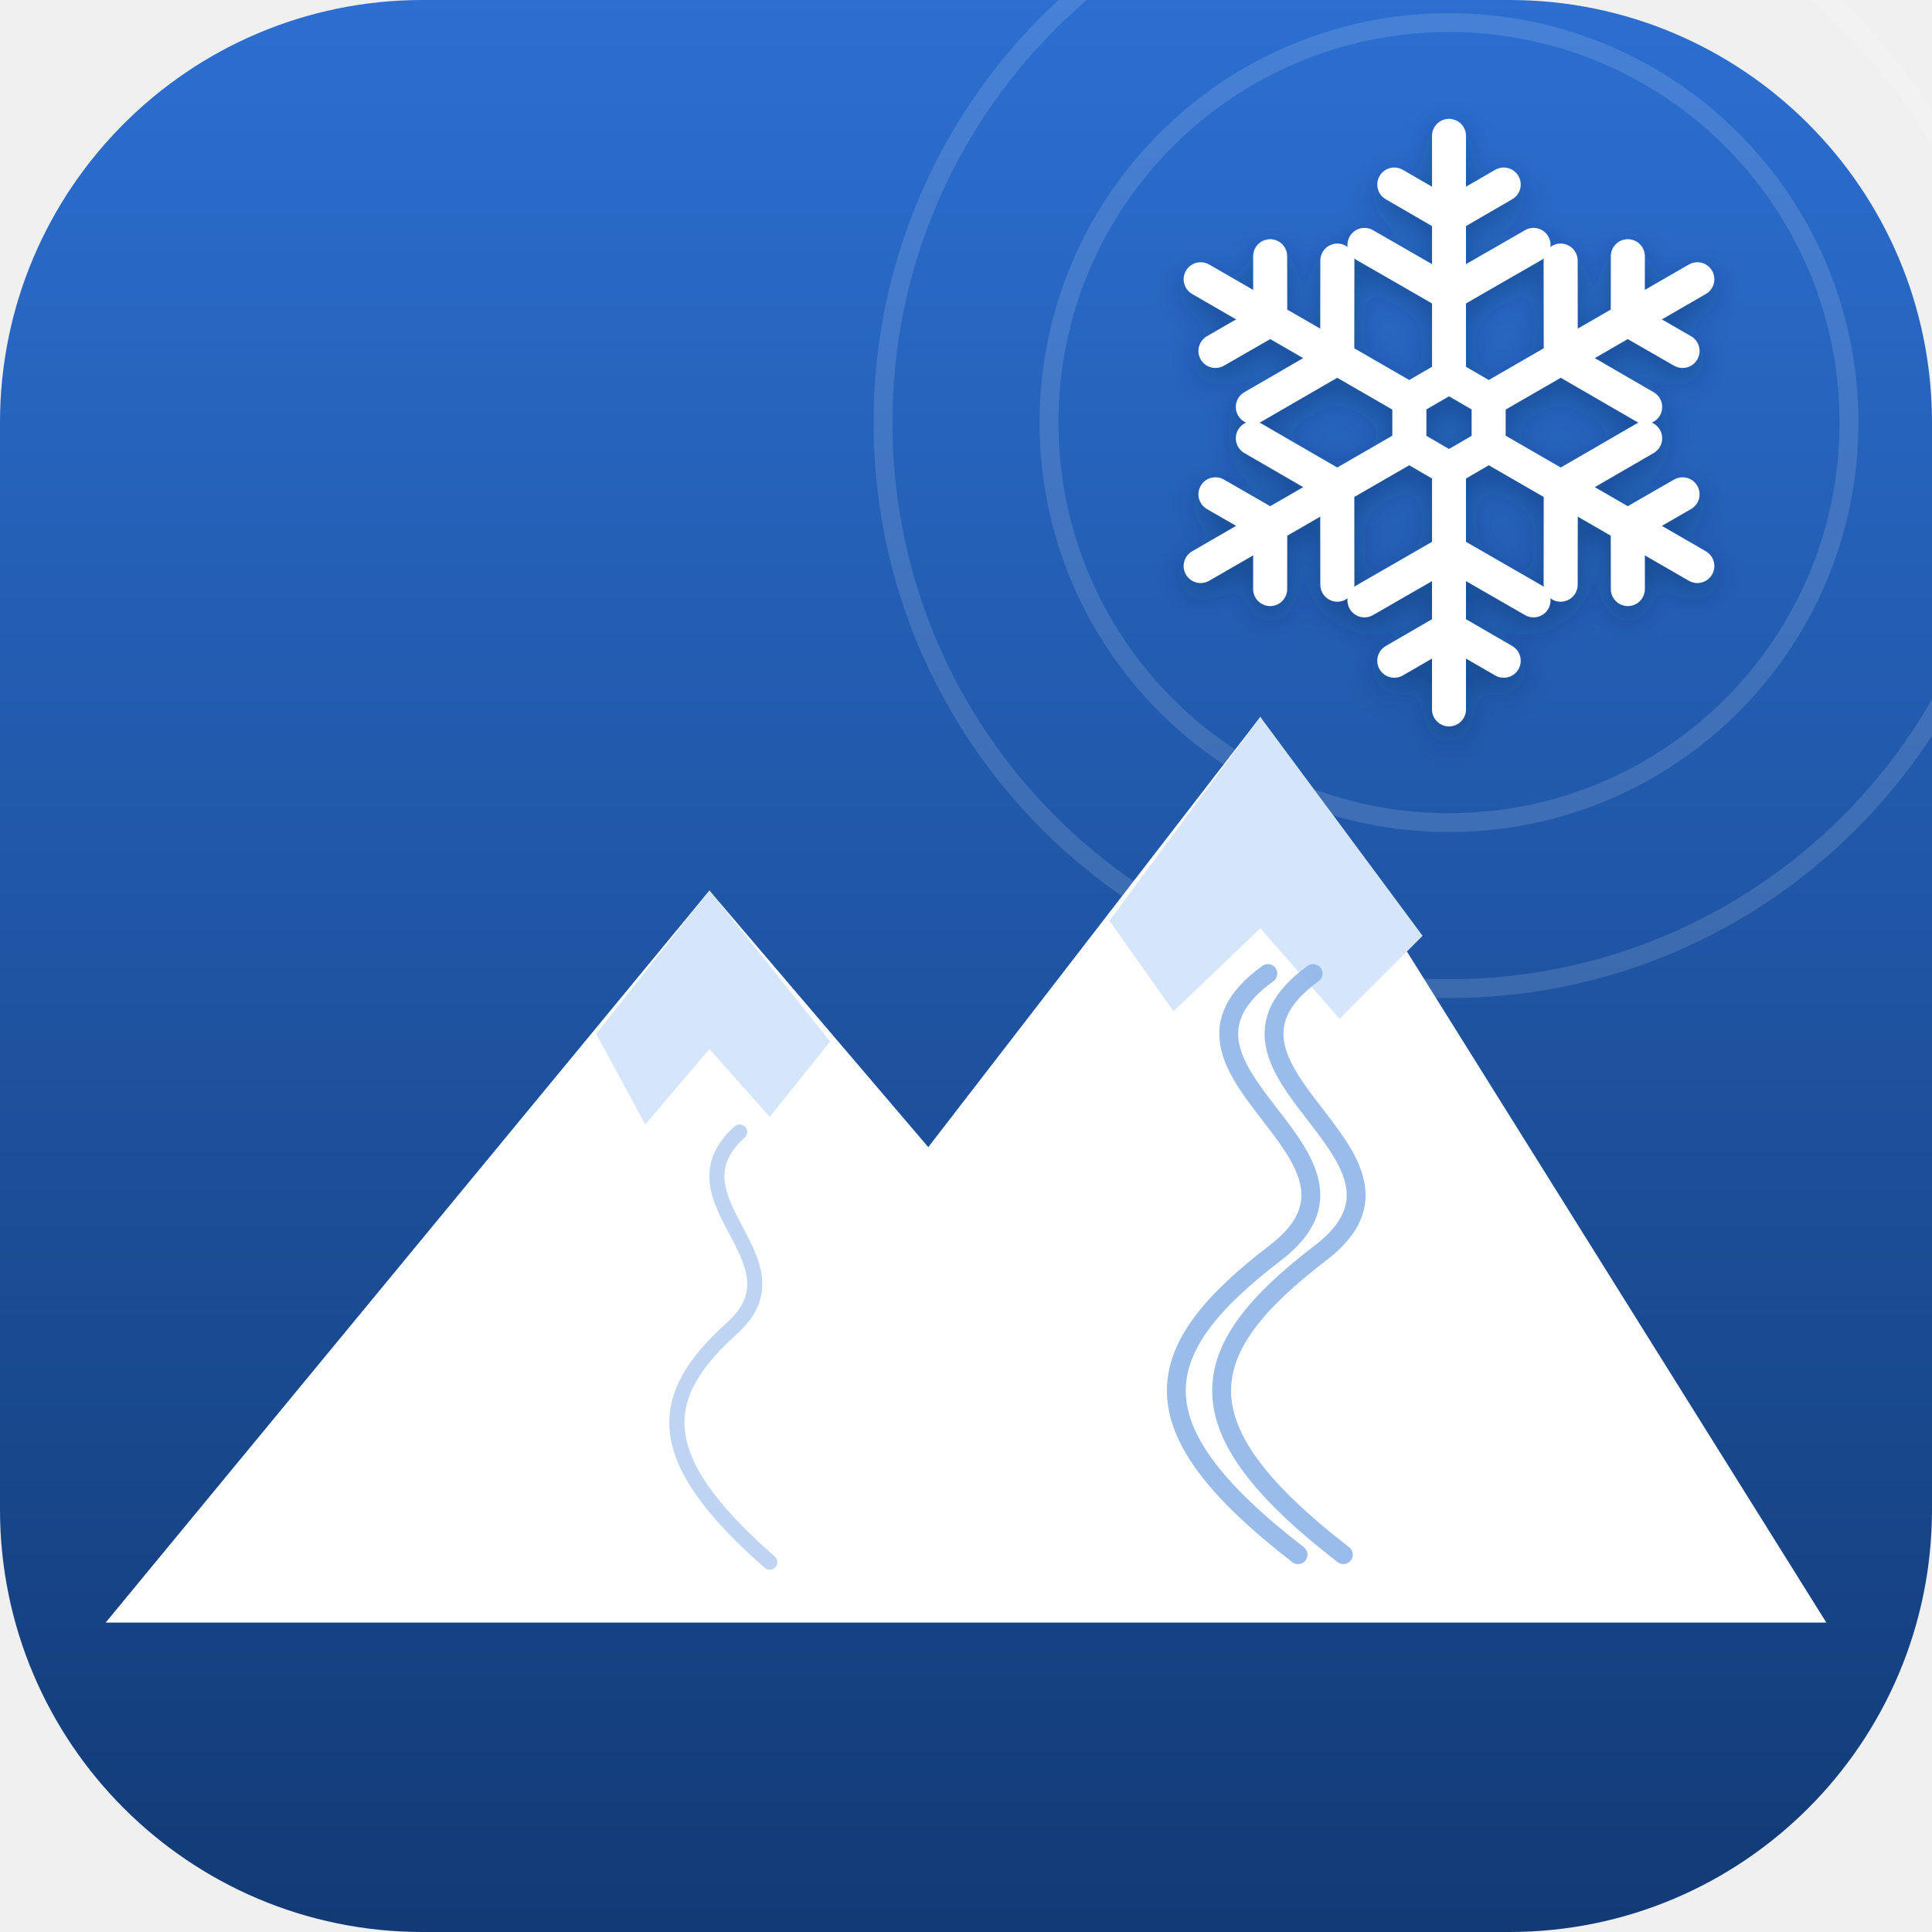
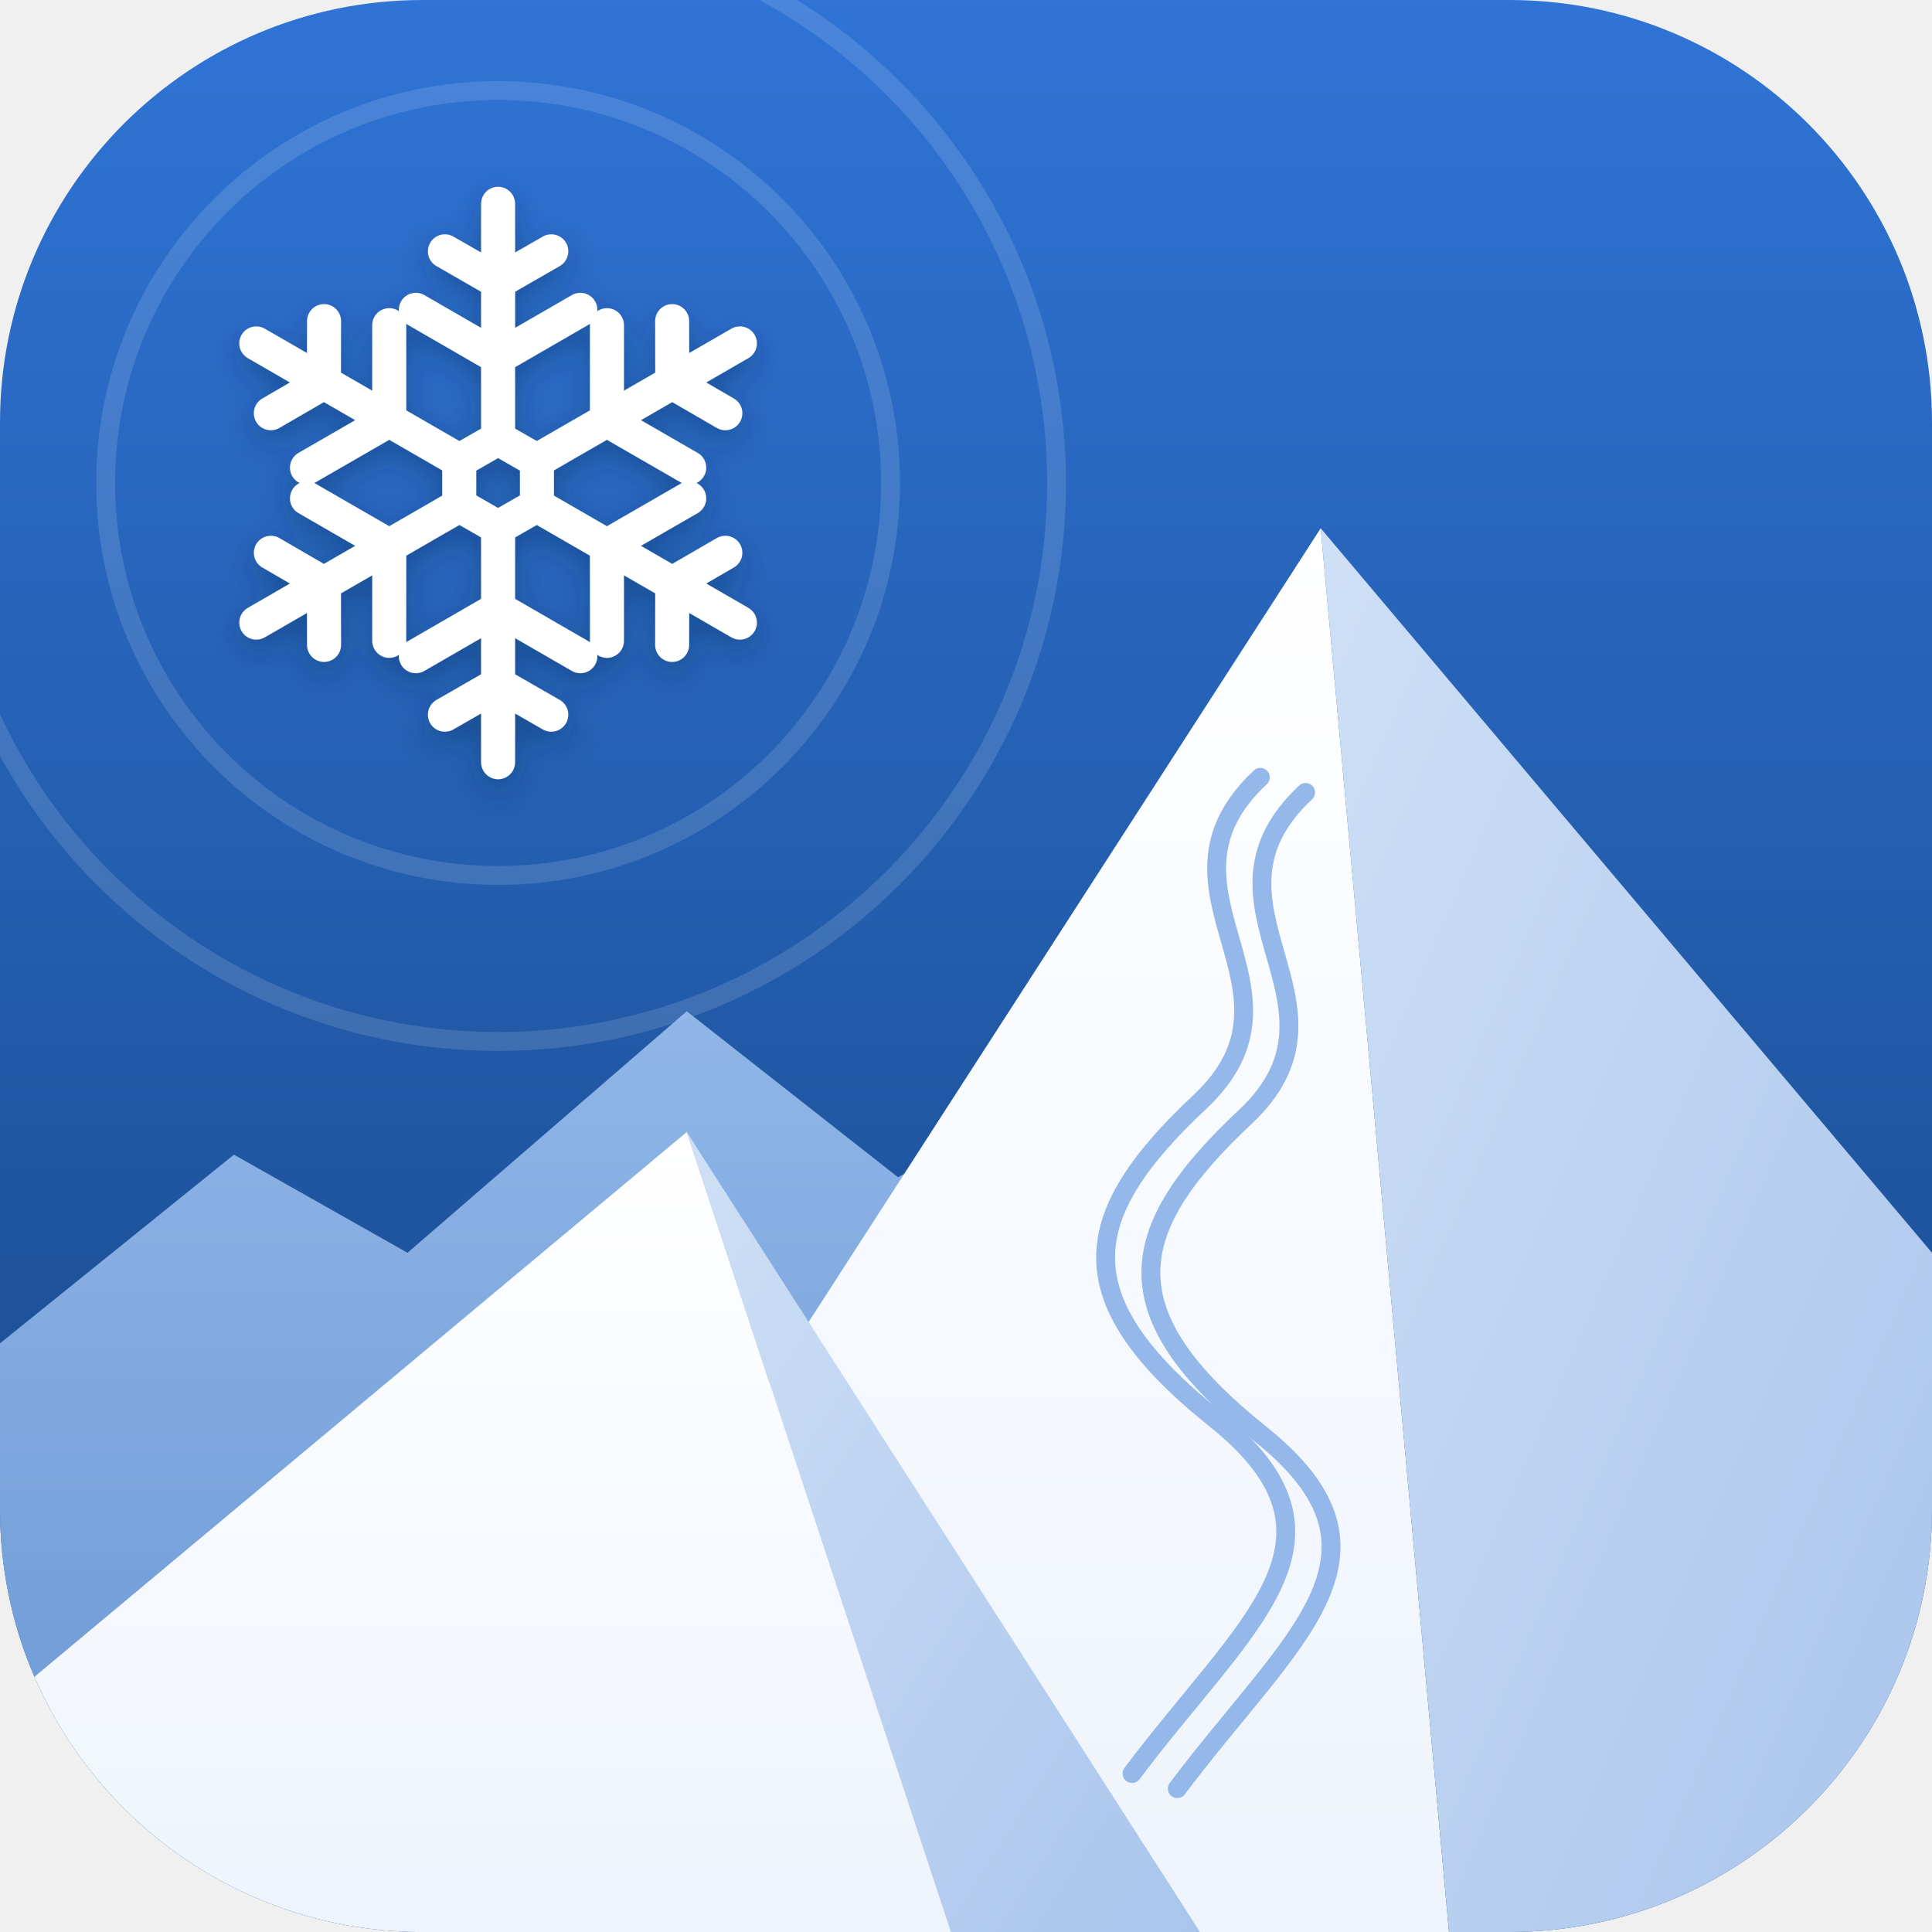
<svg xmlns="http://www.w3.org/2000/svg" viewBox="0 0 512 512">
  <defs>
    <linearGradient id="sky" x1="0" y1="0" x2="0" y2="1">
-       <stop offset="0" stop-color="#2c6fd1" />
-       <stop offset="1" stop-color="#123a75" />
+       <stop offset="0" stop-color="#2f74d6" />
+       <stop offset="1" stop-color="#16437f" />
+     </linearGradient>
+     <linearGradient id="far" x1="0" y1="0" x2="0" y2="1">
+       <stop offset="0" stop-color="#9cc0ee" />
+       <stop offset="1" stop-color="#6f9edb" />
+     </linearGradient>
+     <linearGradient id="lit" x1="0" y1="0" x2="0" y2="1">
+       <stop offset="0" stop-color="#ffffff" />
+       <stop offset="1" stop-color="#eef4fc" />
+     </linearGradient>
+     <linearGradient id="shade" x1="0" y1="0" x2="1" y2="1">
+       <stop offset="0" stop-color="#cfe0f6" />
+       <stop offset="1" stop-color="#a9c5ec" />
    </linearGradient>
    <filter id="lift" x="-20%" y="-20%" width="140%" height="140%">
      <feDropShadow dx="0" dy="3" stdDeviation="4" flood-color="#0a2550" flood-opacity="0.35" />
    </filter>
  </defs>
-   <rect width="512" height="512" rx="112" fill="url(#sky)" />
-   <g fill="none" stroke="#ffffff" stroke-width="5" opacity="0.13">
-     <circle cx="384" cy="112" r="106" />
-     <circle cx="384" cy="112" r="150" />
-   </g>
-   <path d="M28 430 L188 236 L246 304 L334 190 L484 430 Z" fill="#ffffff" />
-   <path d="M188 236 L220 276 L204 296 L188 278 L171 298 L158 274 Z M334 190 L377 248 L355 270 L334 246 L311 268 L294 244 Z" fill="#d6e6fa" />
-   <g fill="none" stroke="#8fb5e8" stroke-width="5" stroke-linecap="round" opacity="0.9">
-     <path d="M336 258 C 300 284, 372 306, 338 332 S 300 378, 344 412" />
-     <path d="M348 258 C 312 284, 384 306, 350 332 S 312 378, 356 412" />
-   </g>
-   <g fill="none" stroke="#a9c6ee" stroke-width="4" stroke-linecap="round" opacity="0.75">
-     <path d="M196 300 C 176 318, 214 334, 194 352 S 172 386, 204 414" />
-   </g>
-   <g transform="translate(384 112)" fill="none" stroke="#ffffff" stroke-width="9" stroke-linecap="round" stroke-linejoin="round" filter="url(#lift)">
-     <path transform="rotate(0)" d="M0 -12.2 V-76.0 M-22.4 -47.1 L0 -34.2 L22.4 -47.1 M-14.5 -63.1 L0 -54.7 L14.5 -63.1" />
-     <path transform="rotate(60)" d="M0 -12.2 V-76.0 M-22.4 -47.1 L0 -34.2 L22.4 -47.1 M-14.5 -63.1 L0 -54.7 L14.5 -63.1" />
-     <path transform="rotate(120)" d="M0 -12.2 V-76.0 M-22.4 -47.1 L0 -34.2 L22.4 -47.1 M-14.5 -63.1 L0 -54.7 L14.5 -63.1" />
-     <path transform="rotate(180)" d="M0 -12.2 V-76.0 M-22.4 -47.1 L0 -34.2 L22.4 -47.1 M-14.5 -63.1 L0 -54.7 L14.5 -63.1" />
-     <path transform="rotate(240)" d="M0 -12.2 V-76.0 M-22.4 -47.1 L0 -34.2 L22.4 -47.1 M-14.5 -63.1 L0 -54.7 L14.5 -63.1" />
-     <path transform="rotate(300)" d="M0 -12.2 V-76.0 M-22.4 -47.1 L0 -34.2 L22.4 -47.1 M-14.5 -63.1 L0 -54.7 L14.5 -63.1" />
-     <polygon points="0.0,-12.2 10.5,-6.1 10.5,6.1 0.0,12.2 -10.5,6.1 -10.5,-6.1" />
+   <defs>
+     <clipPath id="round">
+       <rect width="512" height="512" rx="112" />
+     </clipPath>
+   </defs>
+   <g clip-path="url(#round)">
+     <rect width="512" height="512" fill="url(#sky)" />
+     <g fill="none" stroke="#ffffff" stroke-width="5" opacity="0.13">
+       <circle cx="132" cy="128" r="104" />
+       <circle cx="132" cy="128" r="148" />
+     </g>
+     <path d="M0 356 L62 306 L108 332 L182 268 L238 312 L276 290 L320 318 V512 H0 Z" fill="url(#far)" opacity="0.9" />
+     <path d="M350 140 L110 512 H384 Z" fill="url(#lit)" />
+     <path d="M350 140 L384 512 H512 V332 Z" fill="url(#shade)" />
+     <path d="M182 300 L0 452 V512 H252 Z" fill="url(#lit)" />
+     <path d="M182 300 L252 512 H318 Z" fill="url(#shade)" />
+     <g fill="none" stroke="#8fb5e8" stroke-width="5" stroke-linecap="round" opacity="0.95">
+       <path d="M334 206 C 302 236, 350 262, 318 292 S 282 344, 322 376 S 330 430, 300 470" />
+       <path d="M346 210 C 314 240, 362 266, 330 296 S 294 348, 334 380 S 342 434, 312 474" />
+     </g>
+     <g transform="translate(132 128)" fill="none" stroke="#ffffff" stroke-width="9" stroke-linecap="round" stroke-linejoin="round" filter="url(#lift)">
+       <path transform="rotate(0)" d="M0 -11.8 V-74.0 M-21.8 -45.9 L0 -33.3 L21.8 -45.9 M-14.1 -61.4 L0 -53.3 L14.1 -61.4" />
+       <path transform="rotate(60)" d="M0 -11.8 V-74.0 M-21.8 -45.9 L0 -33.3 L21.8 -45.9 M-14.1 -61.4 L0 -53.3 L14.1 -61.4" />
+       <path transform="rotate(120)" d="M0 -11.8 V-74.0 M-21.8 -45.9 L0 -33.3 L21.8 -45.9 M-14.1 -61.4 L0 -53.3 L14.1 -61.4" />
+       <path transform="rotate(180)" d="M0 -11.8 V-74.0 M-21.8 -45.9 L0 -33.3 L21.8 -45.9 M-14.1 -61.4 L0 -53.3 L14.1 -61.4" />
+       <path transform="rotate(240)" d="M0 -11.8 V-74.0 M-21.8 -45.9 L0 -33.3 L21.8 -45.9 M-14.1 -61.4 L0 -53.3 L14.1 -61.4" />
+       <path transform="rotate(300)" d="M0 -11.8 V-74.0 M-21.8 -45.9 L0 -33.3 L21.8 -45.9 M-14.1 -61.4 L0 -53.3 L14.1 -61.4" />
+       <polygon points="0.0,-11.8 10.3,-5.9 10.3,5.9 0.0,11.8 -10.3,5.9 -10.3,-5.9" />
+     </g>
  </g>
</svg>
